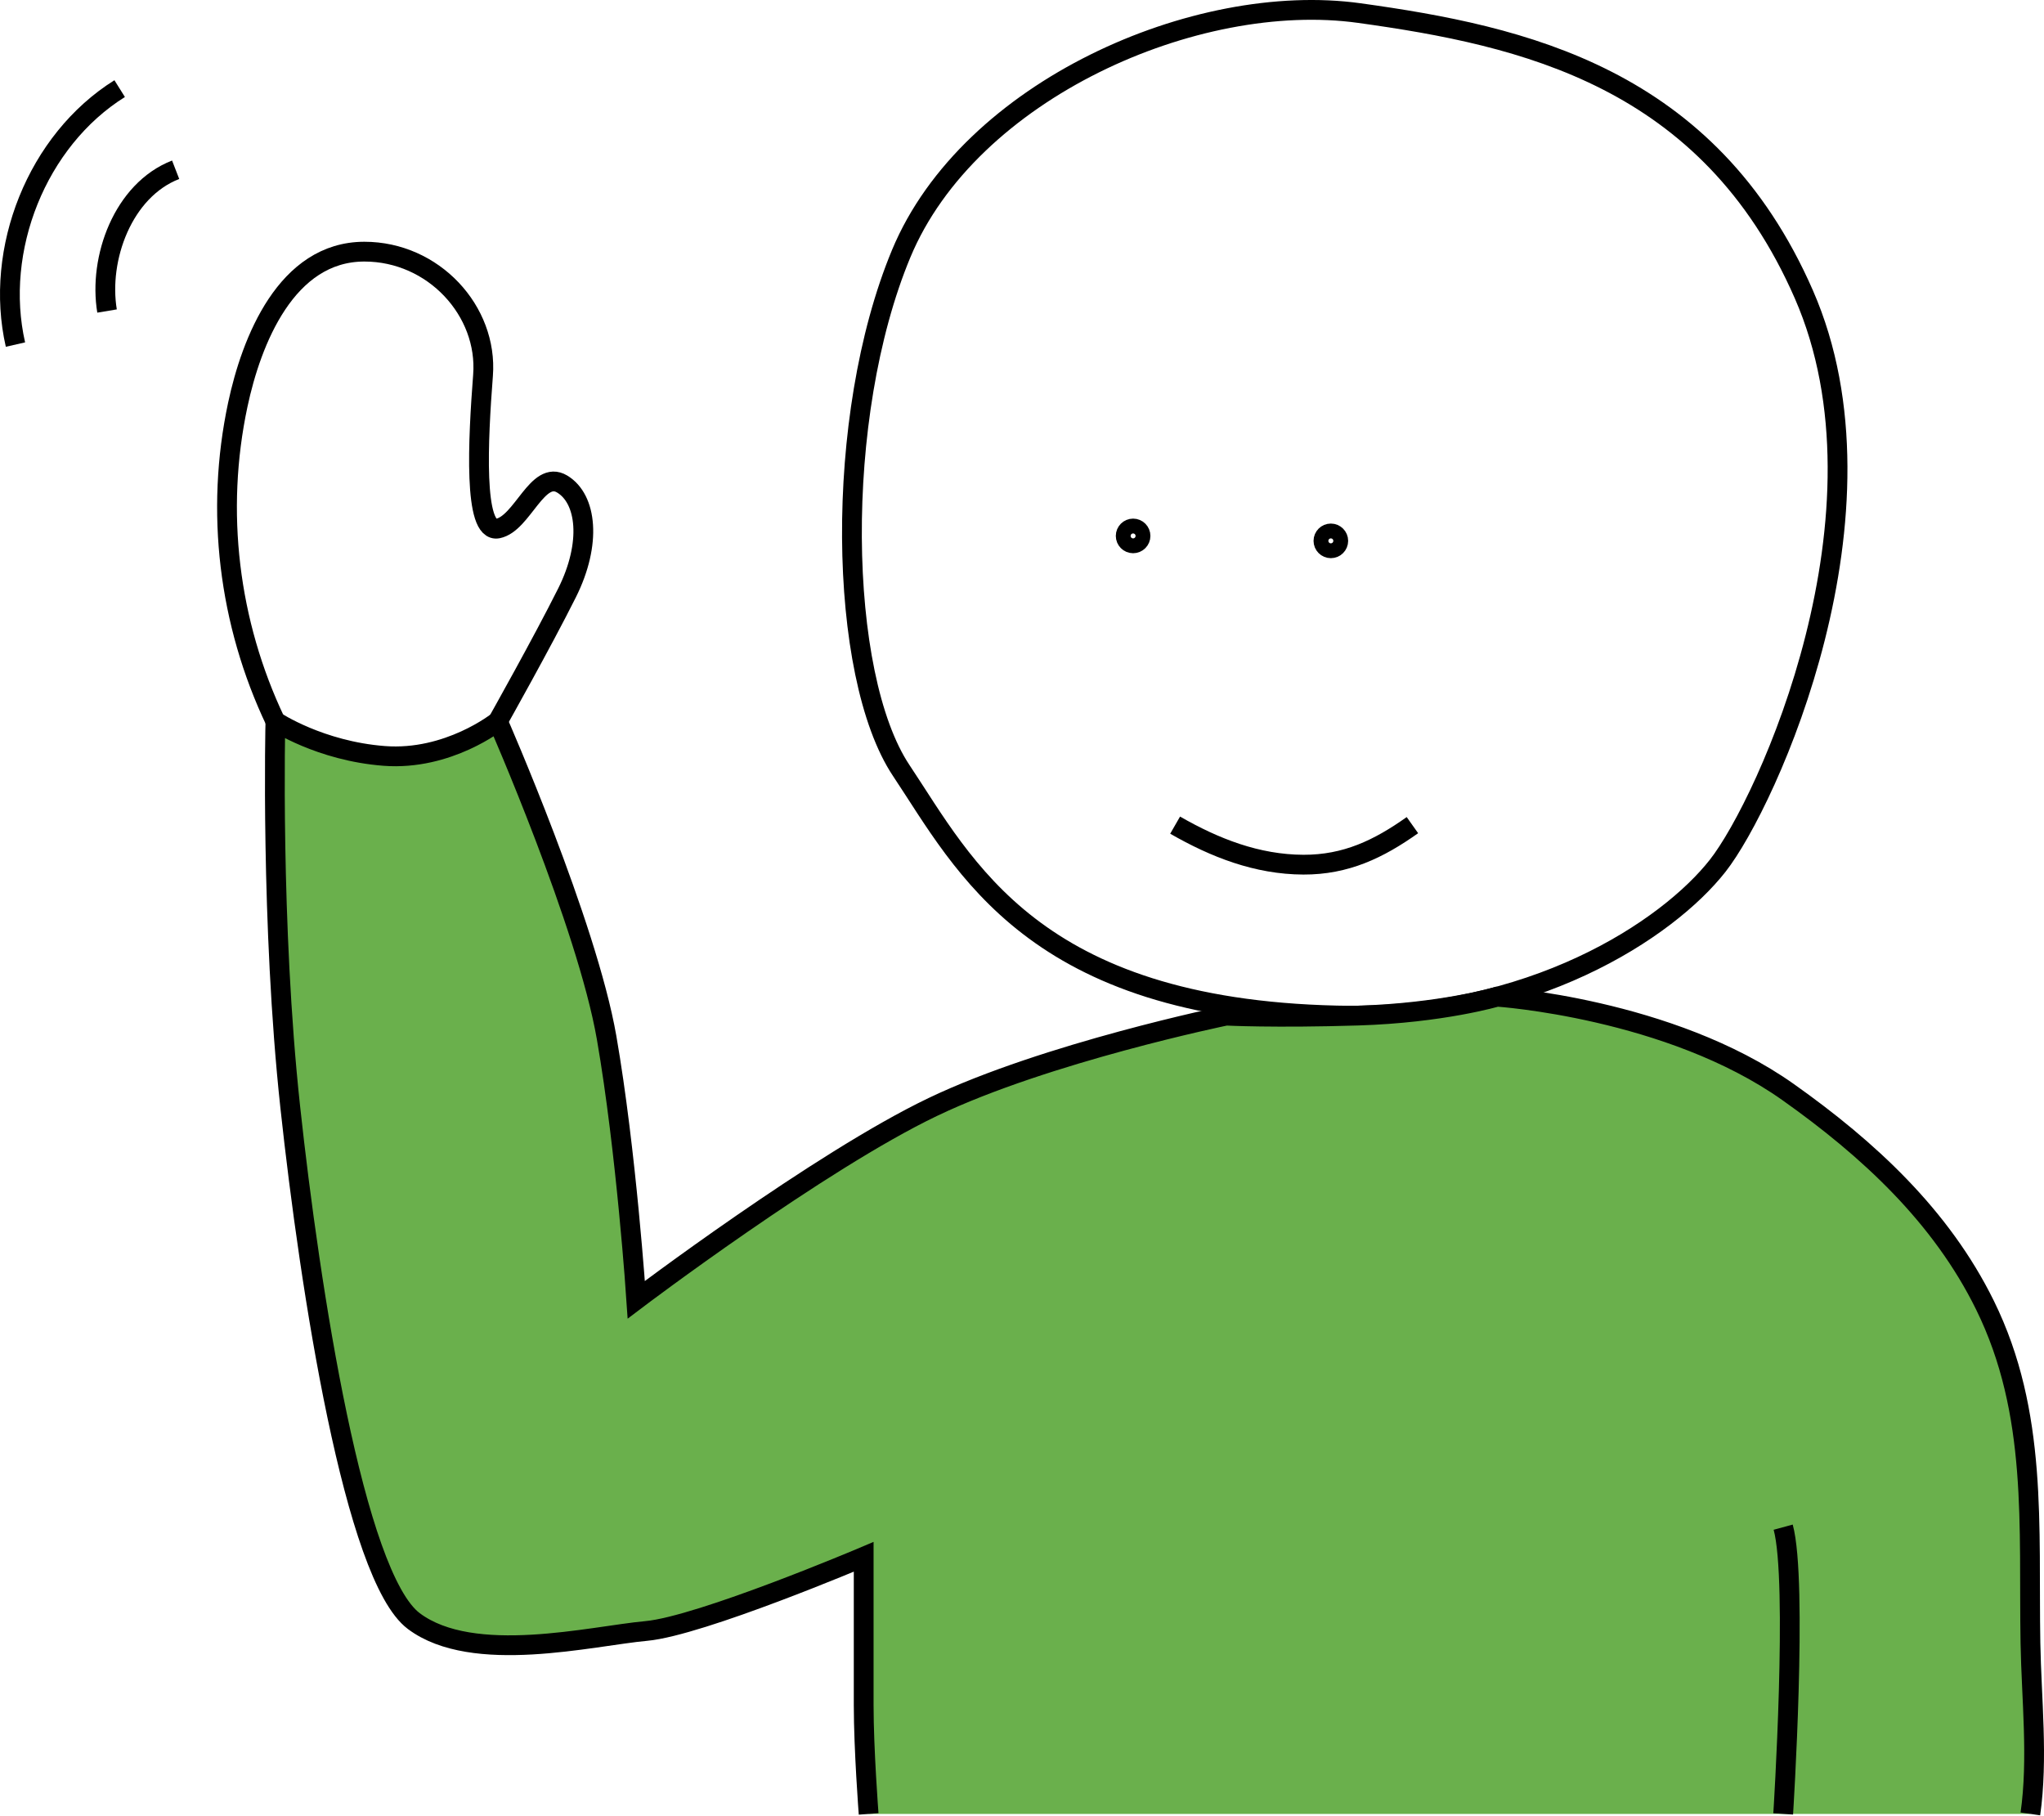
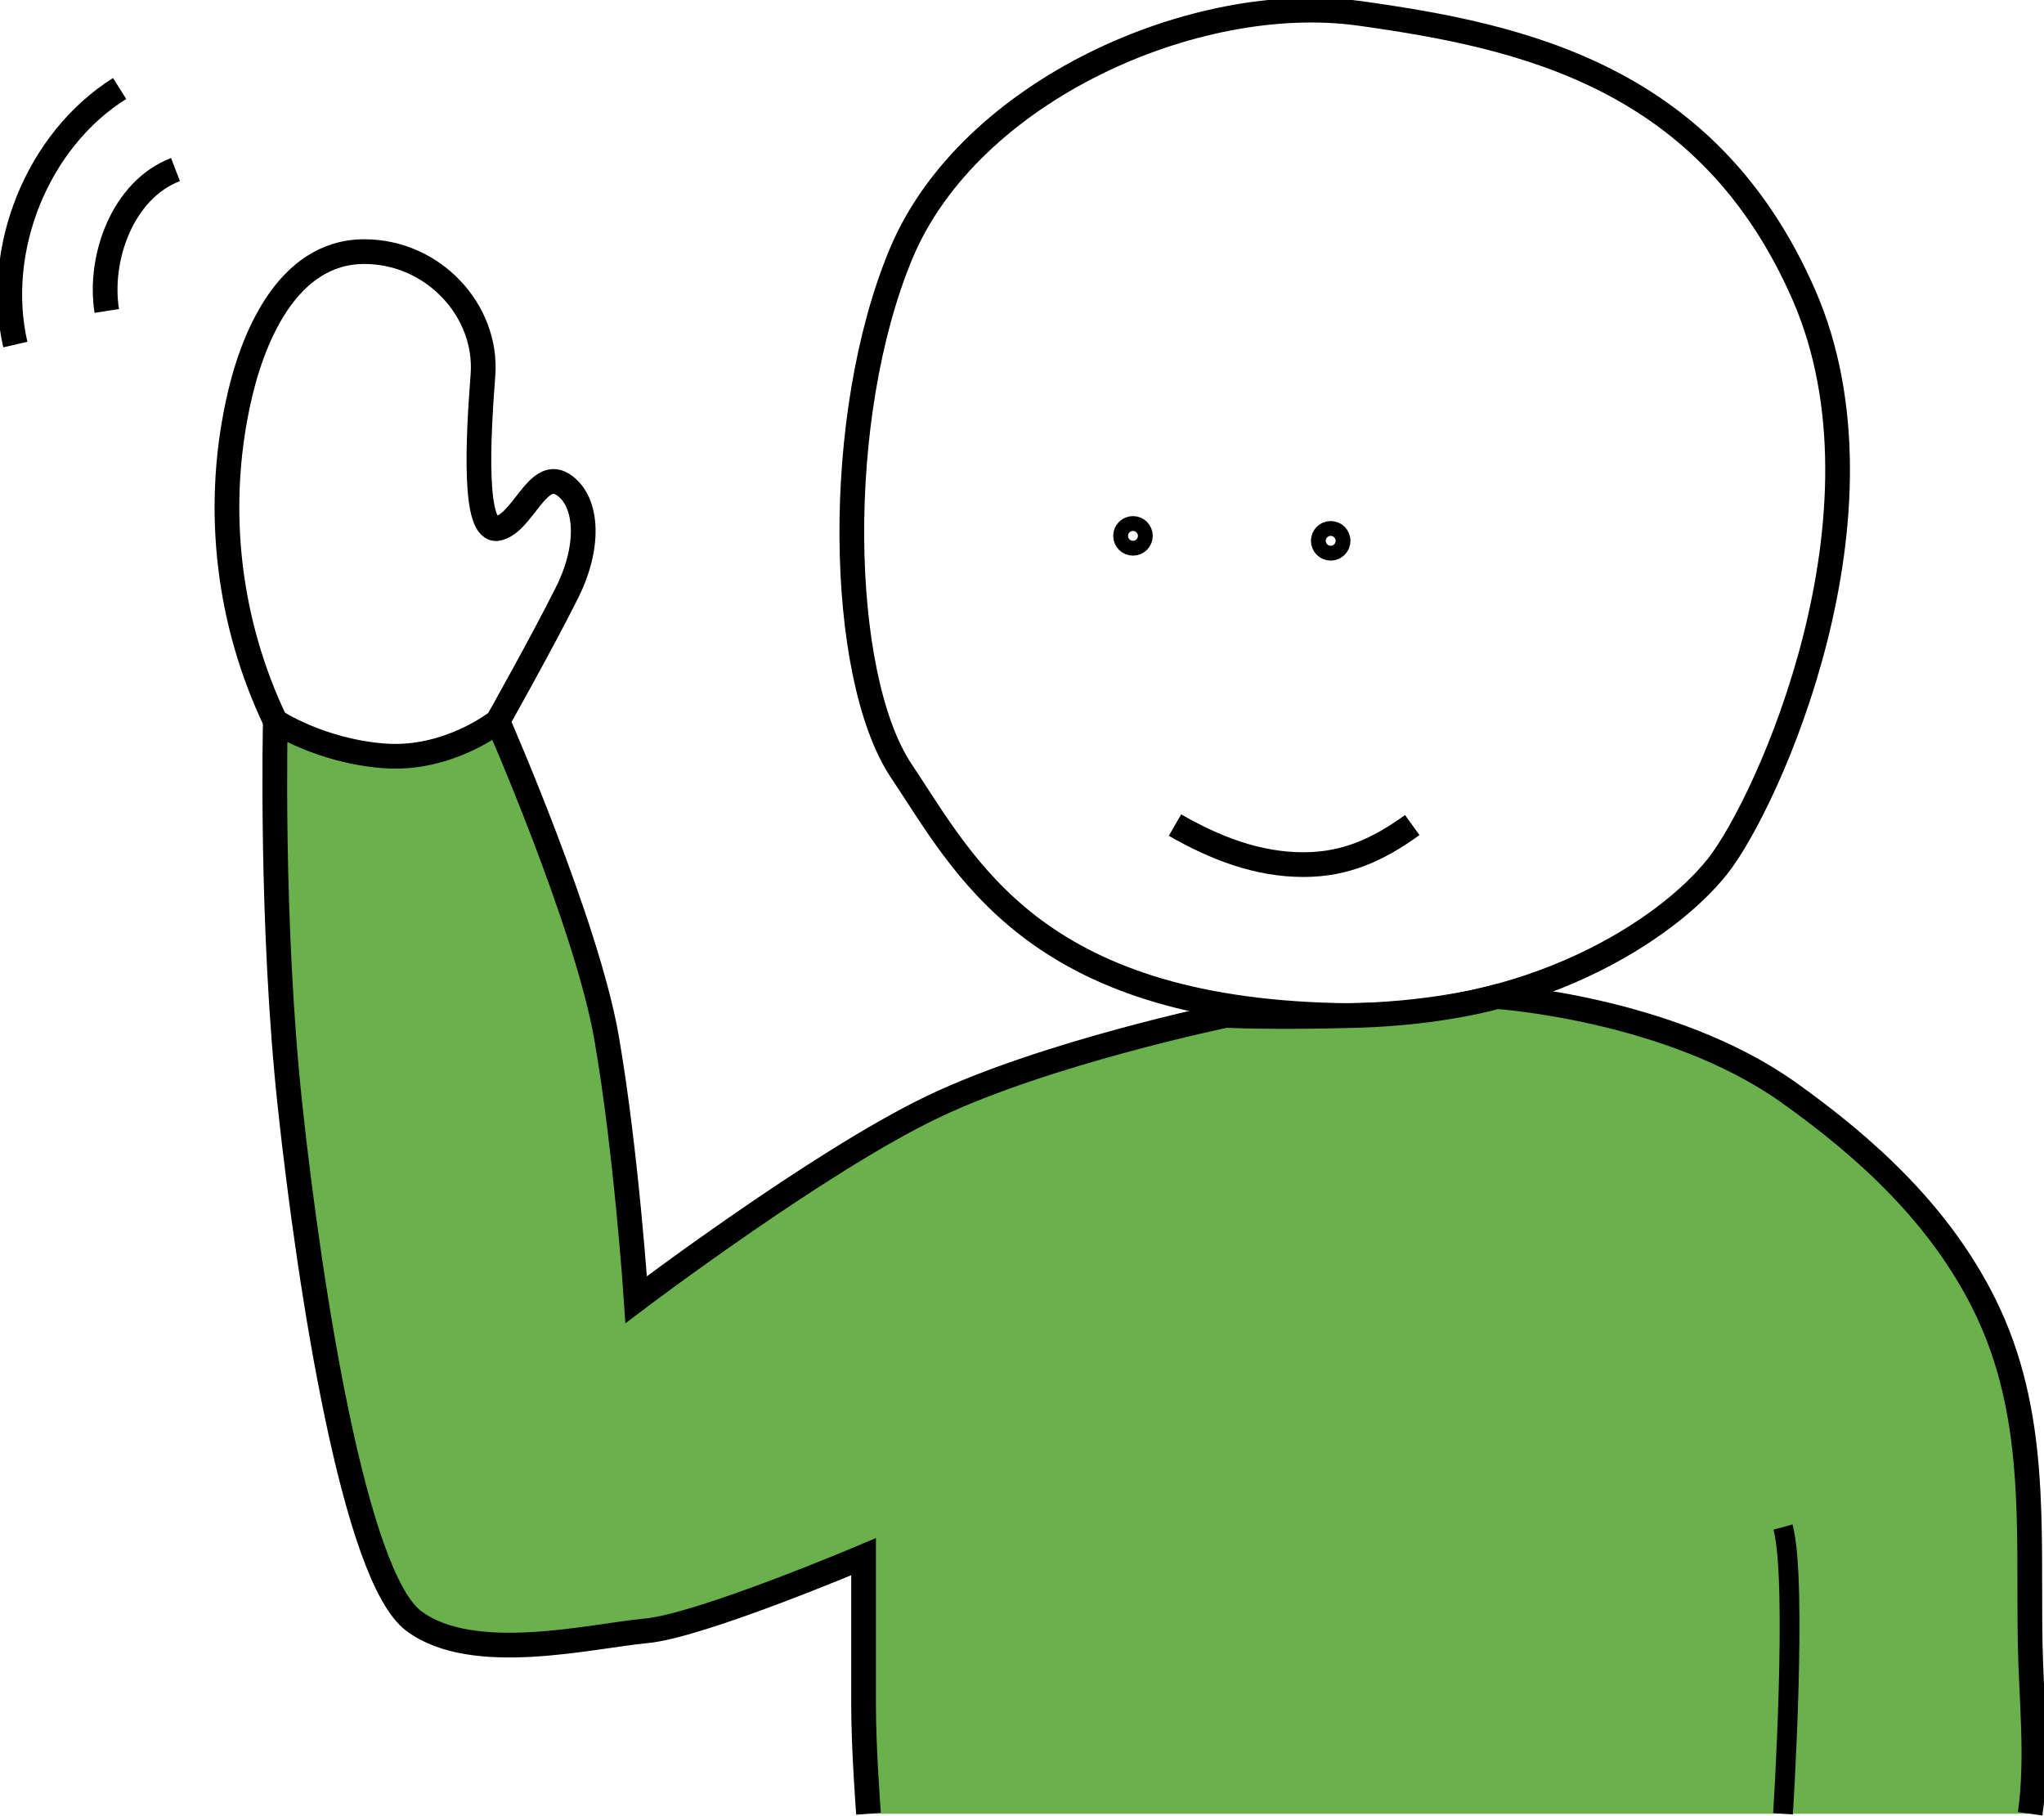
- <svg xmlns="http://www.w3.org/2000/svg" version="1.1" id="Layer_2" x="0px" y="0px" viewBox="0 0 413.467 367.184" style="enable-background:new 0 0 413.467 367.184;" xml:space="preserve">
+ <svg xmlns="http://www.w3.org/2000/svg" version="1.1" id="Layer_2_1_" x="0px" y="0px" viewBox="0 0 413.5 367.2" style="enable-background:new 0 0 413.5 367.2;" xml:space="preserve">
  <style type="text/css">
- 	.st0{fill:none;stroke:#000000;stroke-width:4;stroke-miterlimit:10;}
+ 	.st0{fill:none;stroke:#000000;stroke-width:5;stroke-miterlimit:10;}
	.st1{fill:#F7931E;stroke:#000000;stroke-width:4;stroke-miterlimit:10;}
- 	.st2{fill:#6AB04C;stroke:#000000;stroke-width:4;stroke-miterlimit:10;}
+ 	.st2{fill:#6AB04C;stroke:#000000;stroke-width:5;stroke-miterlimit:10;}
</style>
-   <path class="st0" d="M270.386,205.404c-61.453-1.429-75.231-30.276-88.075-49.542c-12.844-19.267-13.762-71.561,0-104.59  c13.762-33.028,59.634-53.212,92.663-48.625s70.644,12.844,89.91,56.882s-7.34,102.755-17.432,115.599  C337.36,187.972,309.836,206.321,270.386,205.404z" />
-   <circle class="st0" cx="229.209" cy="108.401" r="1.5" />
-   <circle class="st0" cx="269.209" cy="109.401" r="1.5" />
-   <path class="st0" d="M237.709,166.901c7.997,4.598,16.568,7.967,25.951,7.996c8.601,0.026,15.219-3.15,22.049-7.996" />
-   <path class="st1" d="M364.709,366.901" />
-   <path class="st2" d="M410.709,366.901c1.593-11.154,0.213-23.333,0.017-34.547c-0.414-23.673,1.566-46.477-9.196-68.352  c-8.875-18.04-23.628-31.631-39.821-43.102c-24-17-58.882-19.292-58.882-19.292s-11.118,3.292-28.133,3.816  c-17.015,0.524-26.683,0.012-26.683,0.012s-36.302,7.464-59.302,18.464s-60,39-60,39s-2-30-6-53s-22-64-22-64s-10,8-23,7s-22-7-22-7  s-1,41,3,78s13,95,25,104s36,3,47,2s44-15,44-15s0,19,0,30c0,9,1,22,1,22" />
-   <path class="st1" d="M360.709,308.901c3,11,0,58,0,58" />
-   <path class="st0" d="M55.709,145.901c-9.475-19.934-12.208-42.465-7.604-64.056c2.742-12.86,9.793-30.944,25.604-30.944  c14,0,25,12,24,25s-2,32,3,31s8-12,13-9s6,12,1,22s-14,26-14,26" />
-   <path class="st0" d="M35.53,34.336C24.858,38.481,19.881,52.283,21.654,62.91" />
-   <path class="st0" d="M24.206,17.924C7.474,28.385-1.263,50.47,3.126,69.699" />
+   <path class="st0" d="M270.4,205.4c-61.5-1.4-75.2-30.3-88.1-49.5c-12.8-19.3-13.8-71.6,0-104.6c13.8-33,59.6-53.2,92.7-48.6  s70.6,12.8,89.9,56.9s-7.3,102.8-17.4,115.6C337.4,188,309.8,206.3,270.4,205.4z" />
+   <circle class="st0" cx="229.2" cy="108.4" r="1.5" />
+   <circle class="st0" cx="269.2" cy="109.4" r="1.5" />
+   <path class="st0" d="M237.7,166.9c8,4.6,16.6,8,26,8c8.6,0,15.2-3.1,22-8" />
+   <path class="st1" d="M364.7,366.9" />
+   <path class="st2" d="M410.7,366.9c1.6-11.2,0.2-23.3,0-34.5c-0.4-23.7,1.6-46.5-9.2-68.4c-8.9-18-23.6-31.6-39.8-43.1  c-24-17-58.9-19.3-58.9-19.3s-11.1,3.3-28.1,3.8c-17,0.5-26.7,0-26.7,0s-36.3,7.5-59.3,18.5s-60,39-60,39s-2-30-6-53s-22-64-22-64  s-10,8-23,7s-22-7-22-7s-1,41,3,78s13,95,25,104s36,3,47,2s44-15,44-15s0,19,0,30c0,9,1,22,1,22" />
+   <path class="st1" d="M360.7,308.9c3,11,0,58,0,58" />
+   <path class="st0" d="M55.7,145.9c-9.5-19.9-12.2-42.5-7.6-64.1c2.7-12.9,9.8-30.9,25.6-30.9c14,0,25,12,24,25s-2,32,3,31s8-12,13-9  s6,12,1,22s-14,26-14,26" />
+   <path class="st0" d="M35.5,34.3c-10.7,4.1-15.6,17.9-13.9,28.6" />
+   <path class="st0" d="M24.2,17.9C7.5,28.4-1.3,50.5,3.1,69.7" />
</svg>
